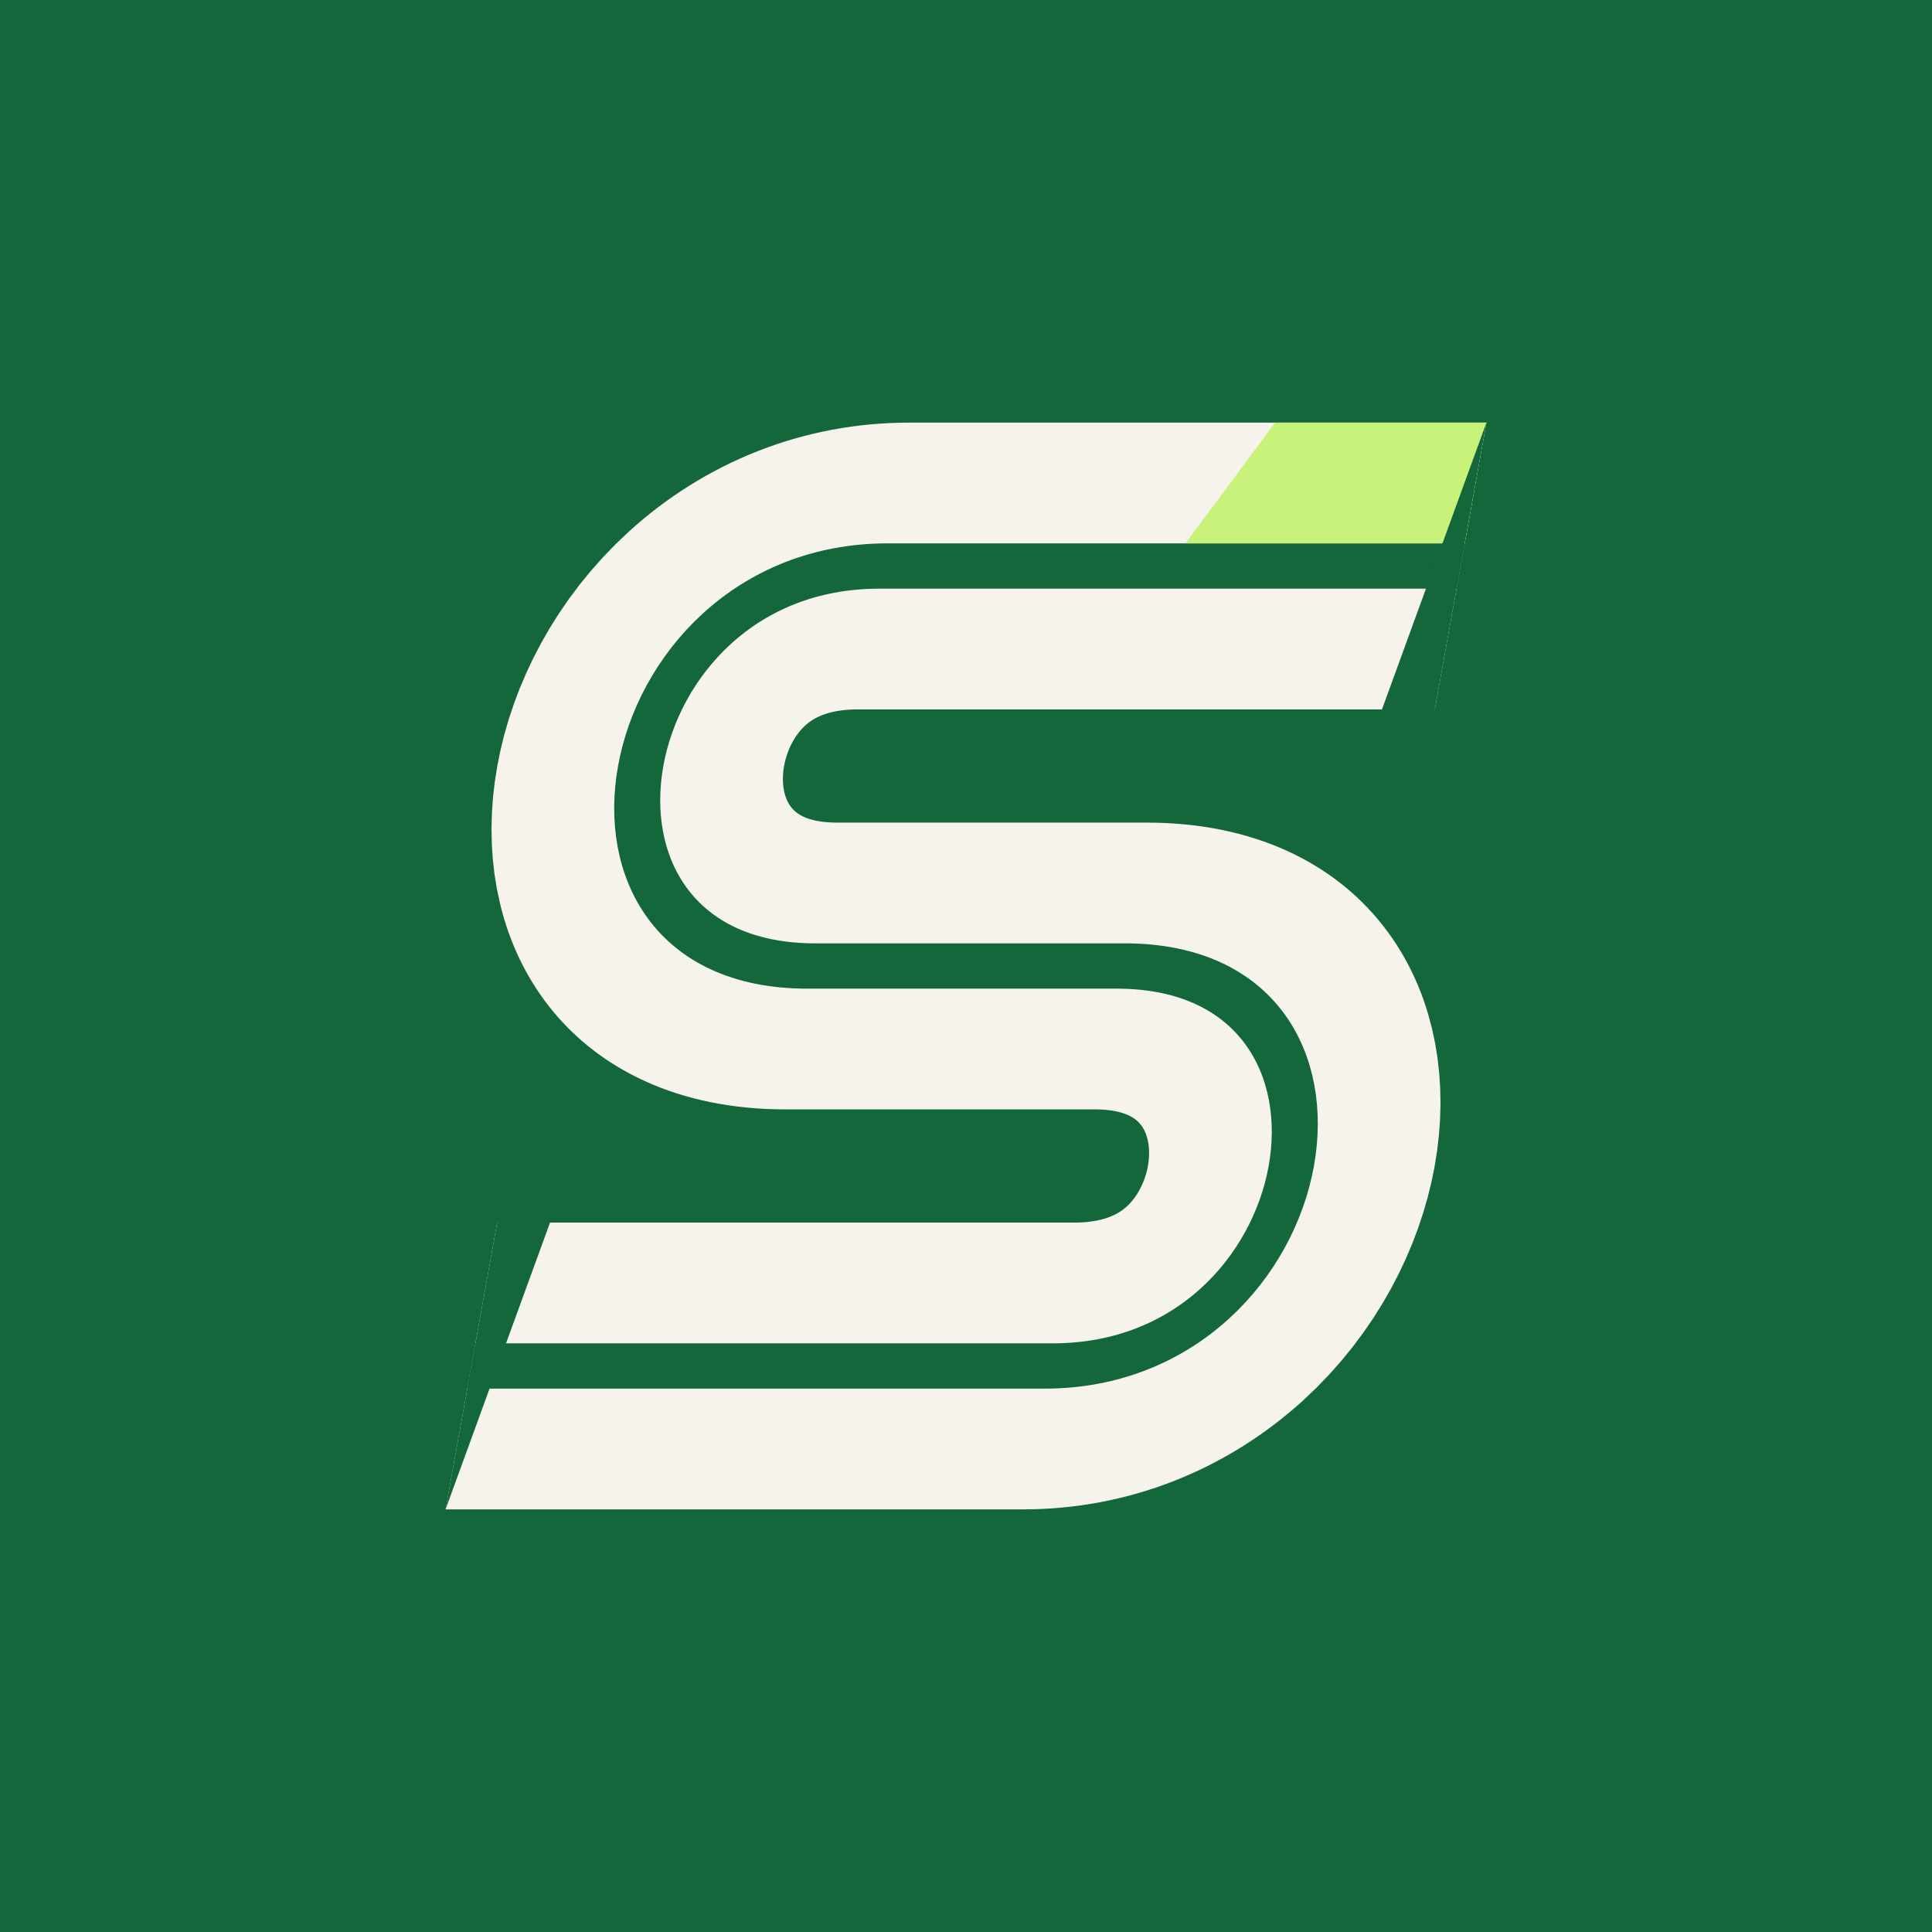
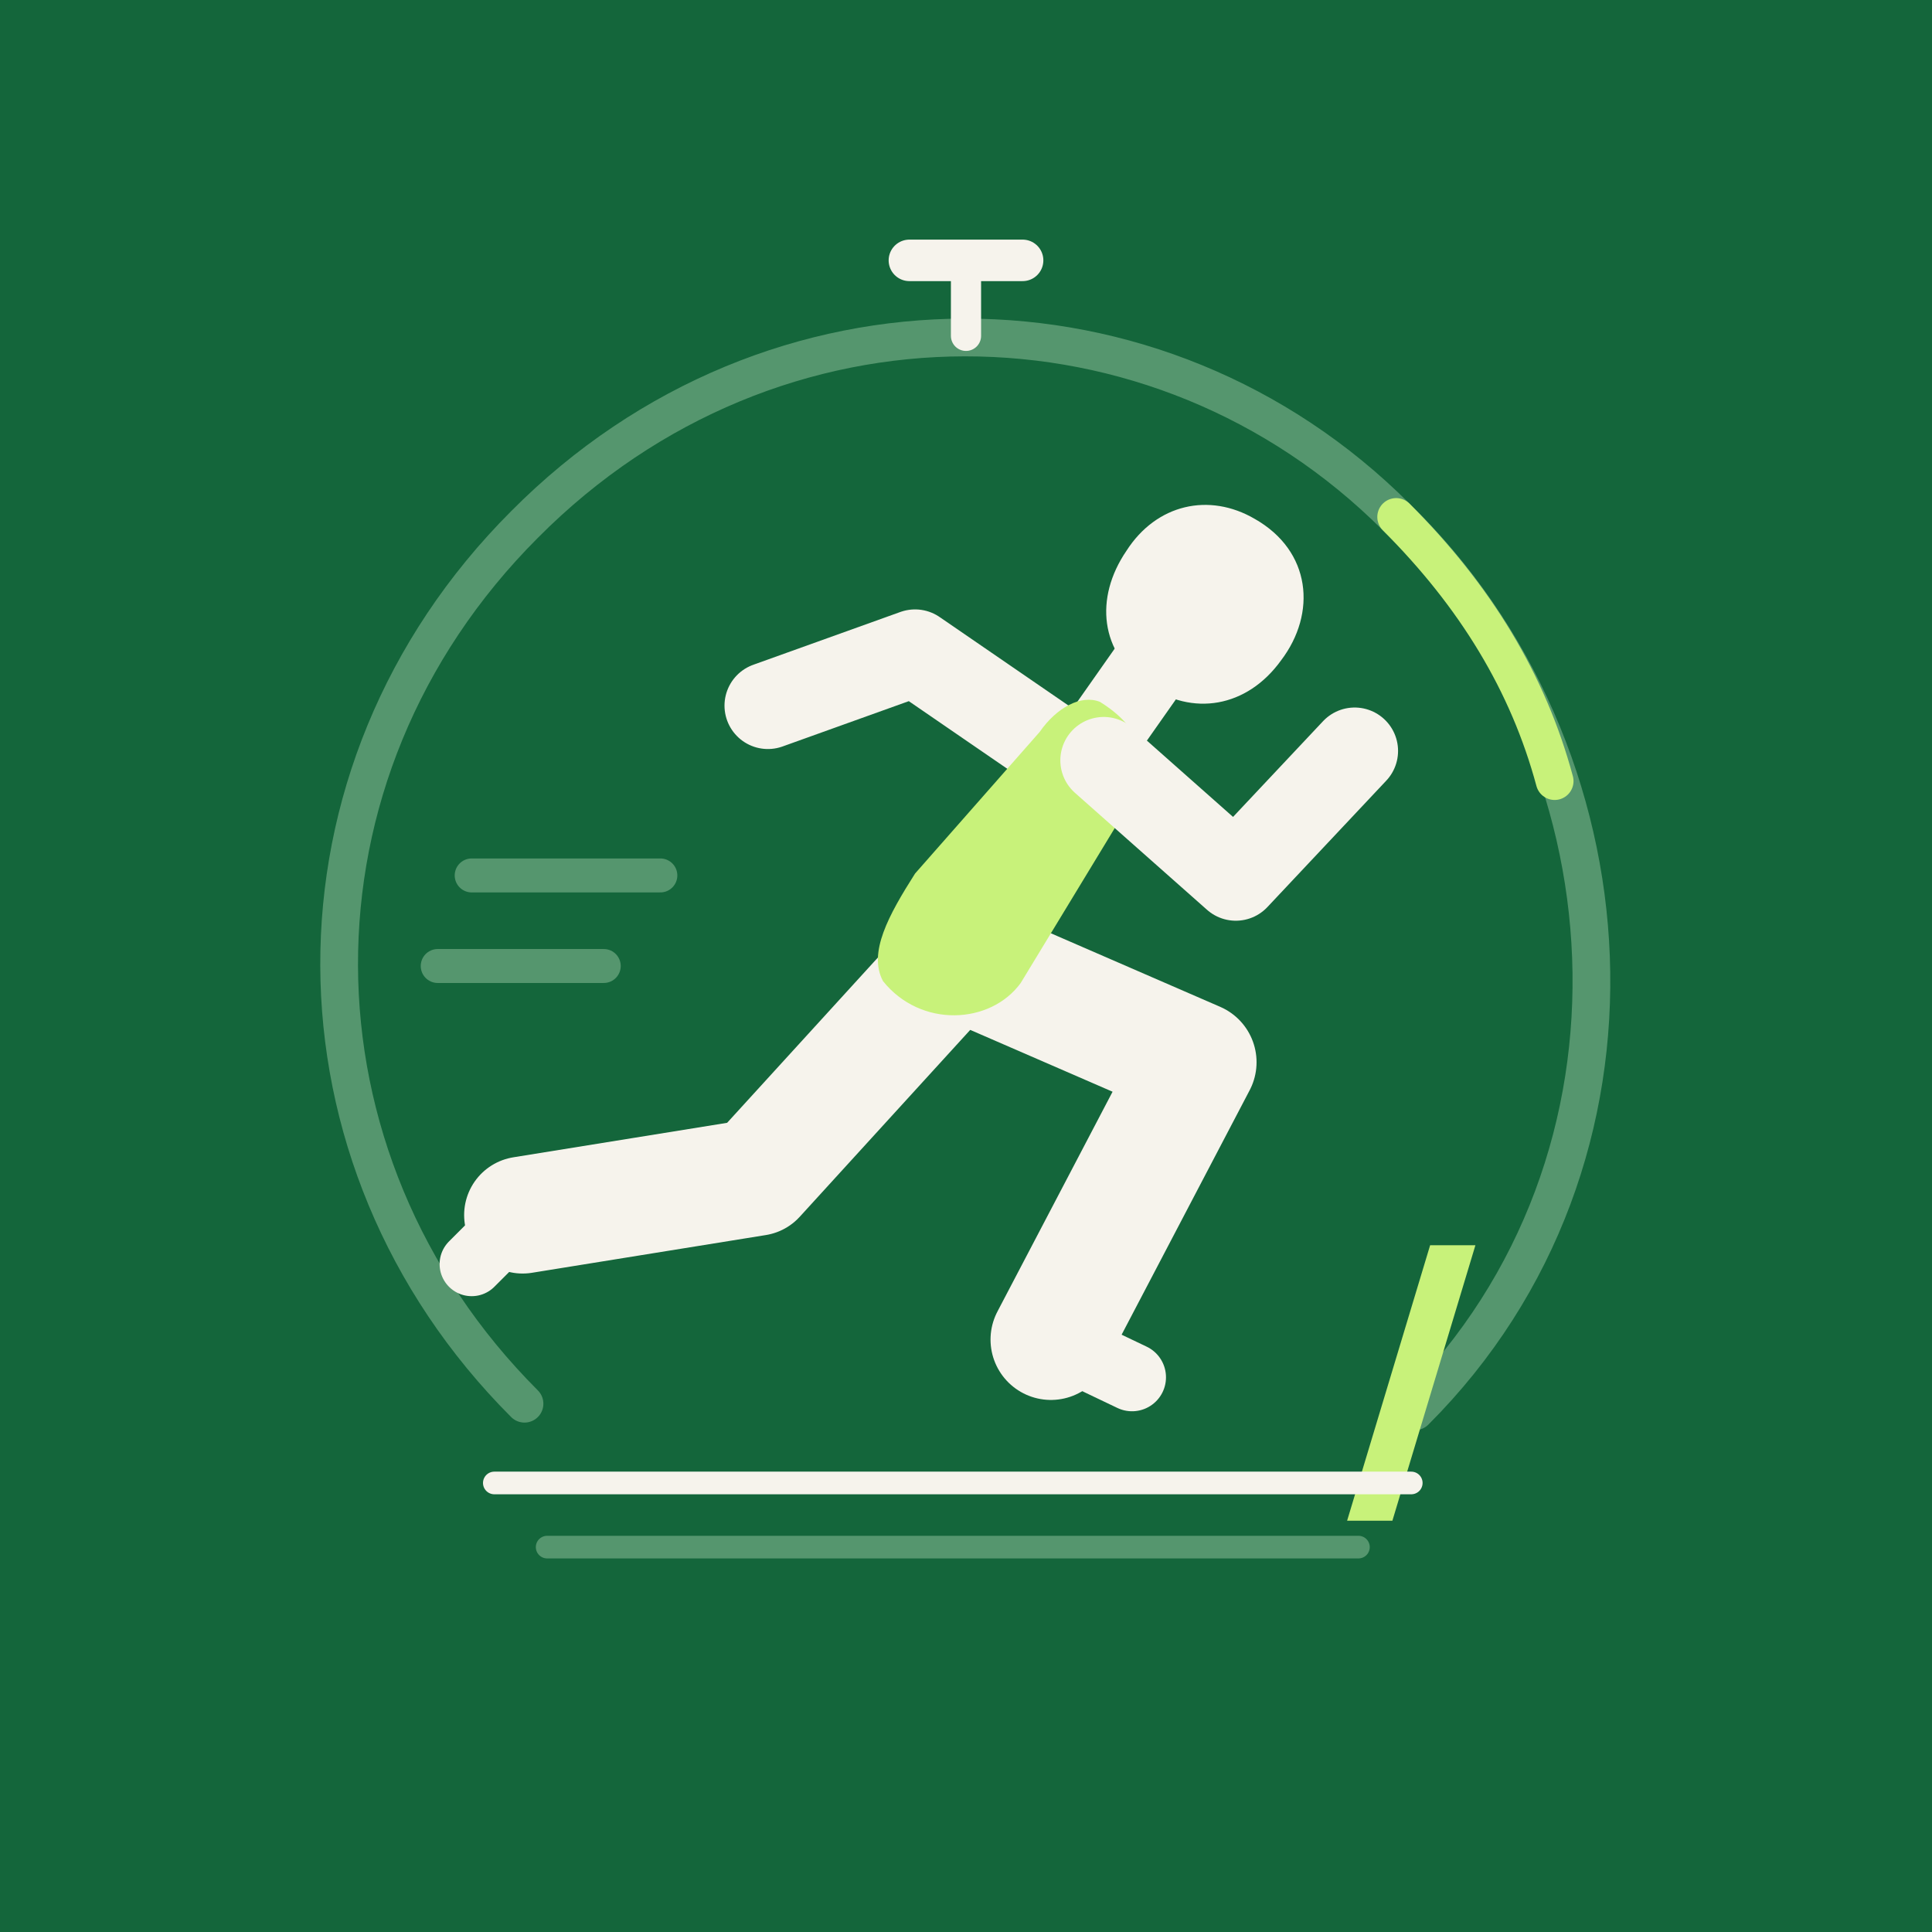
- <svg xmlns="http://www.w3.org/2000/svg" viewBox="0 0 1024 1024">
+ <svg xmlns="http://www.w3.org/2000/svg" viewBox="0 0 1024 1024" stroke-linecap="round" stroke-linejoin="round">
  <rect width="1024" height="1024" fill="#14663B" />
-   <g transform="matrix(1 0 -.18 1 92.16 0)">
-     <path d="M736 300H430C284 300 284 512 430 512H594C740 512 740 724 594 724H288" fill="none" stroke="#F6F3EC" stroke-width="152" />
-     <path d="M736 300H430C284 300 284 512 430 512H594C740 512 740 724 594 724H288" fill="none" stroke="#14663B" stroke-width="24" />
-     <path d="M624 224H736V288H588Z" fill="#C8F27A" />
-     <path d="M736 224V376H708Z M288 648H316L288 800Z" fill="#14663B" />
-   </g>
+   <path d="M750.0 748.0 C884.0 614.0 868.0 398.0 740.0 274.0 C614.0 148.0 410.0 145.0 278.0 278.0 C146.0 410.0 148.0 614.0 278.0 744.0" fill="none" stroke="#55966E" stroke-width="20.0" />
+   <path d="M740.0 274.0 C782.0 316.0 810.0 362.0 824.0 414.0" fill="none" stroke="#C8F27A" stroke-width="20.0" />
+   <path d="M482.0 138.0 L542.0 138.0" fill="none" stroke="#F6F3EC" stroke-width="22.0" />
+   <path d="M512.0 140.0 L512.0 178.0" fill="none" stroke="#F6F3EC" stroke-width="16.0" />
+   <path d="M250.0 464.0 L350.0 464.0" fill="none" stroke="#55966E" stroke-width="18.0" />
+   <path d="M232.0 512.0 L320.0 512.0" fill="none" stroke="#55966E" stroke-width="18.0" />
+   <path d="M568.0 403.0 L485.0 346.0 L407.0 374.0" fill="none" stroke="#F6F3EC" stroke-width="46.0" />
+   <path d="M505.0 510.0 L401.0 624.0 L277.0 644.0" fill="none" stroke="#F6F3EC" stroke-width="62.0" />
+   <path d="M278.0 642.0 L250.0 670.0" fill="none" stroke="#F6F3EC" stroke-width="34.0" />
+   <path d="M512.0 510.0 L634.0 563.0 L557.0 710.0" fill="none" stroke="#F6F3EC" stroke-width="64.0" />
+   <path d="M556.0 709.0 L600.0 730.0" fill="none" stroke="#F6F3EC" stroke-width="36.0" />
+   <path d="M584.0 390.0 L610.0 353.0" fill="none" stroke="#F6F3EC" stroke-width="42.0" />
+   <path d="M583.0 372.0 C612.0 390.0 610.0 413.0 592.0 437.0 L541.0 521.0 C525.0 543.0 488.0 545.0 468.0 520.0 C460.0 505.0 471.0 485.0 485.0 463.0 L551.0 388.0 C560.0 375.0 573.0 368.0 583.0 372.0 Z" fill="#C8F27A" />
+   <path d="M585.0 403.0 L655.0 465.0 L718.0 398.0" fill="none" stroke="#F6F3EC" stroke-width="46.0" />
+   <path d="M665.0 275.0 C695.0 292.0 698.0 325.0 679.0 350.0 C661.0 375.0 632.0 380.0 608.0 363.0 C583.0 346.0 580.0 317.0 597.0 292.0 C613.0 267.0 641.0 261.0 665.0 275.0 Z" fill="#F6F3EC" />
+   <path d="M758.0 660.0 L782.0 660.0 L738.0 806.0 L714.0 806.0 Z" fill="#C8F27A" />
+   <path d="M262.0 786.0 L748.0 786.0" fill="none" stroke="#F6F3EC" stroke-width="12.0" />
+   <path d="M290.0 820.0 L720.0 820.0" fill="none" stroke="#55966E" stroke-width="12.0" />
</svg>
